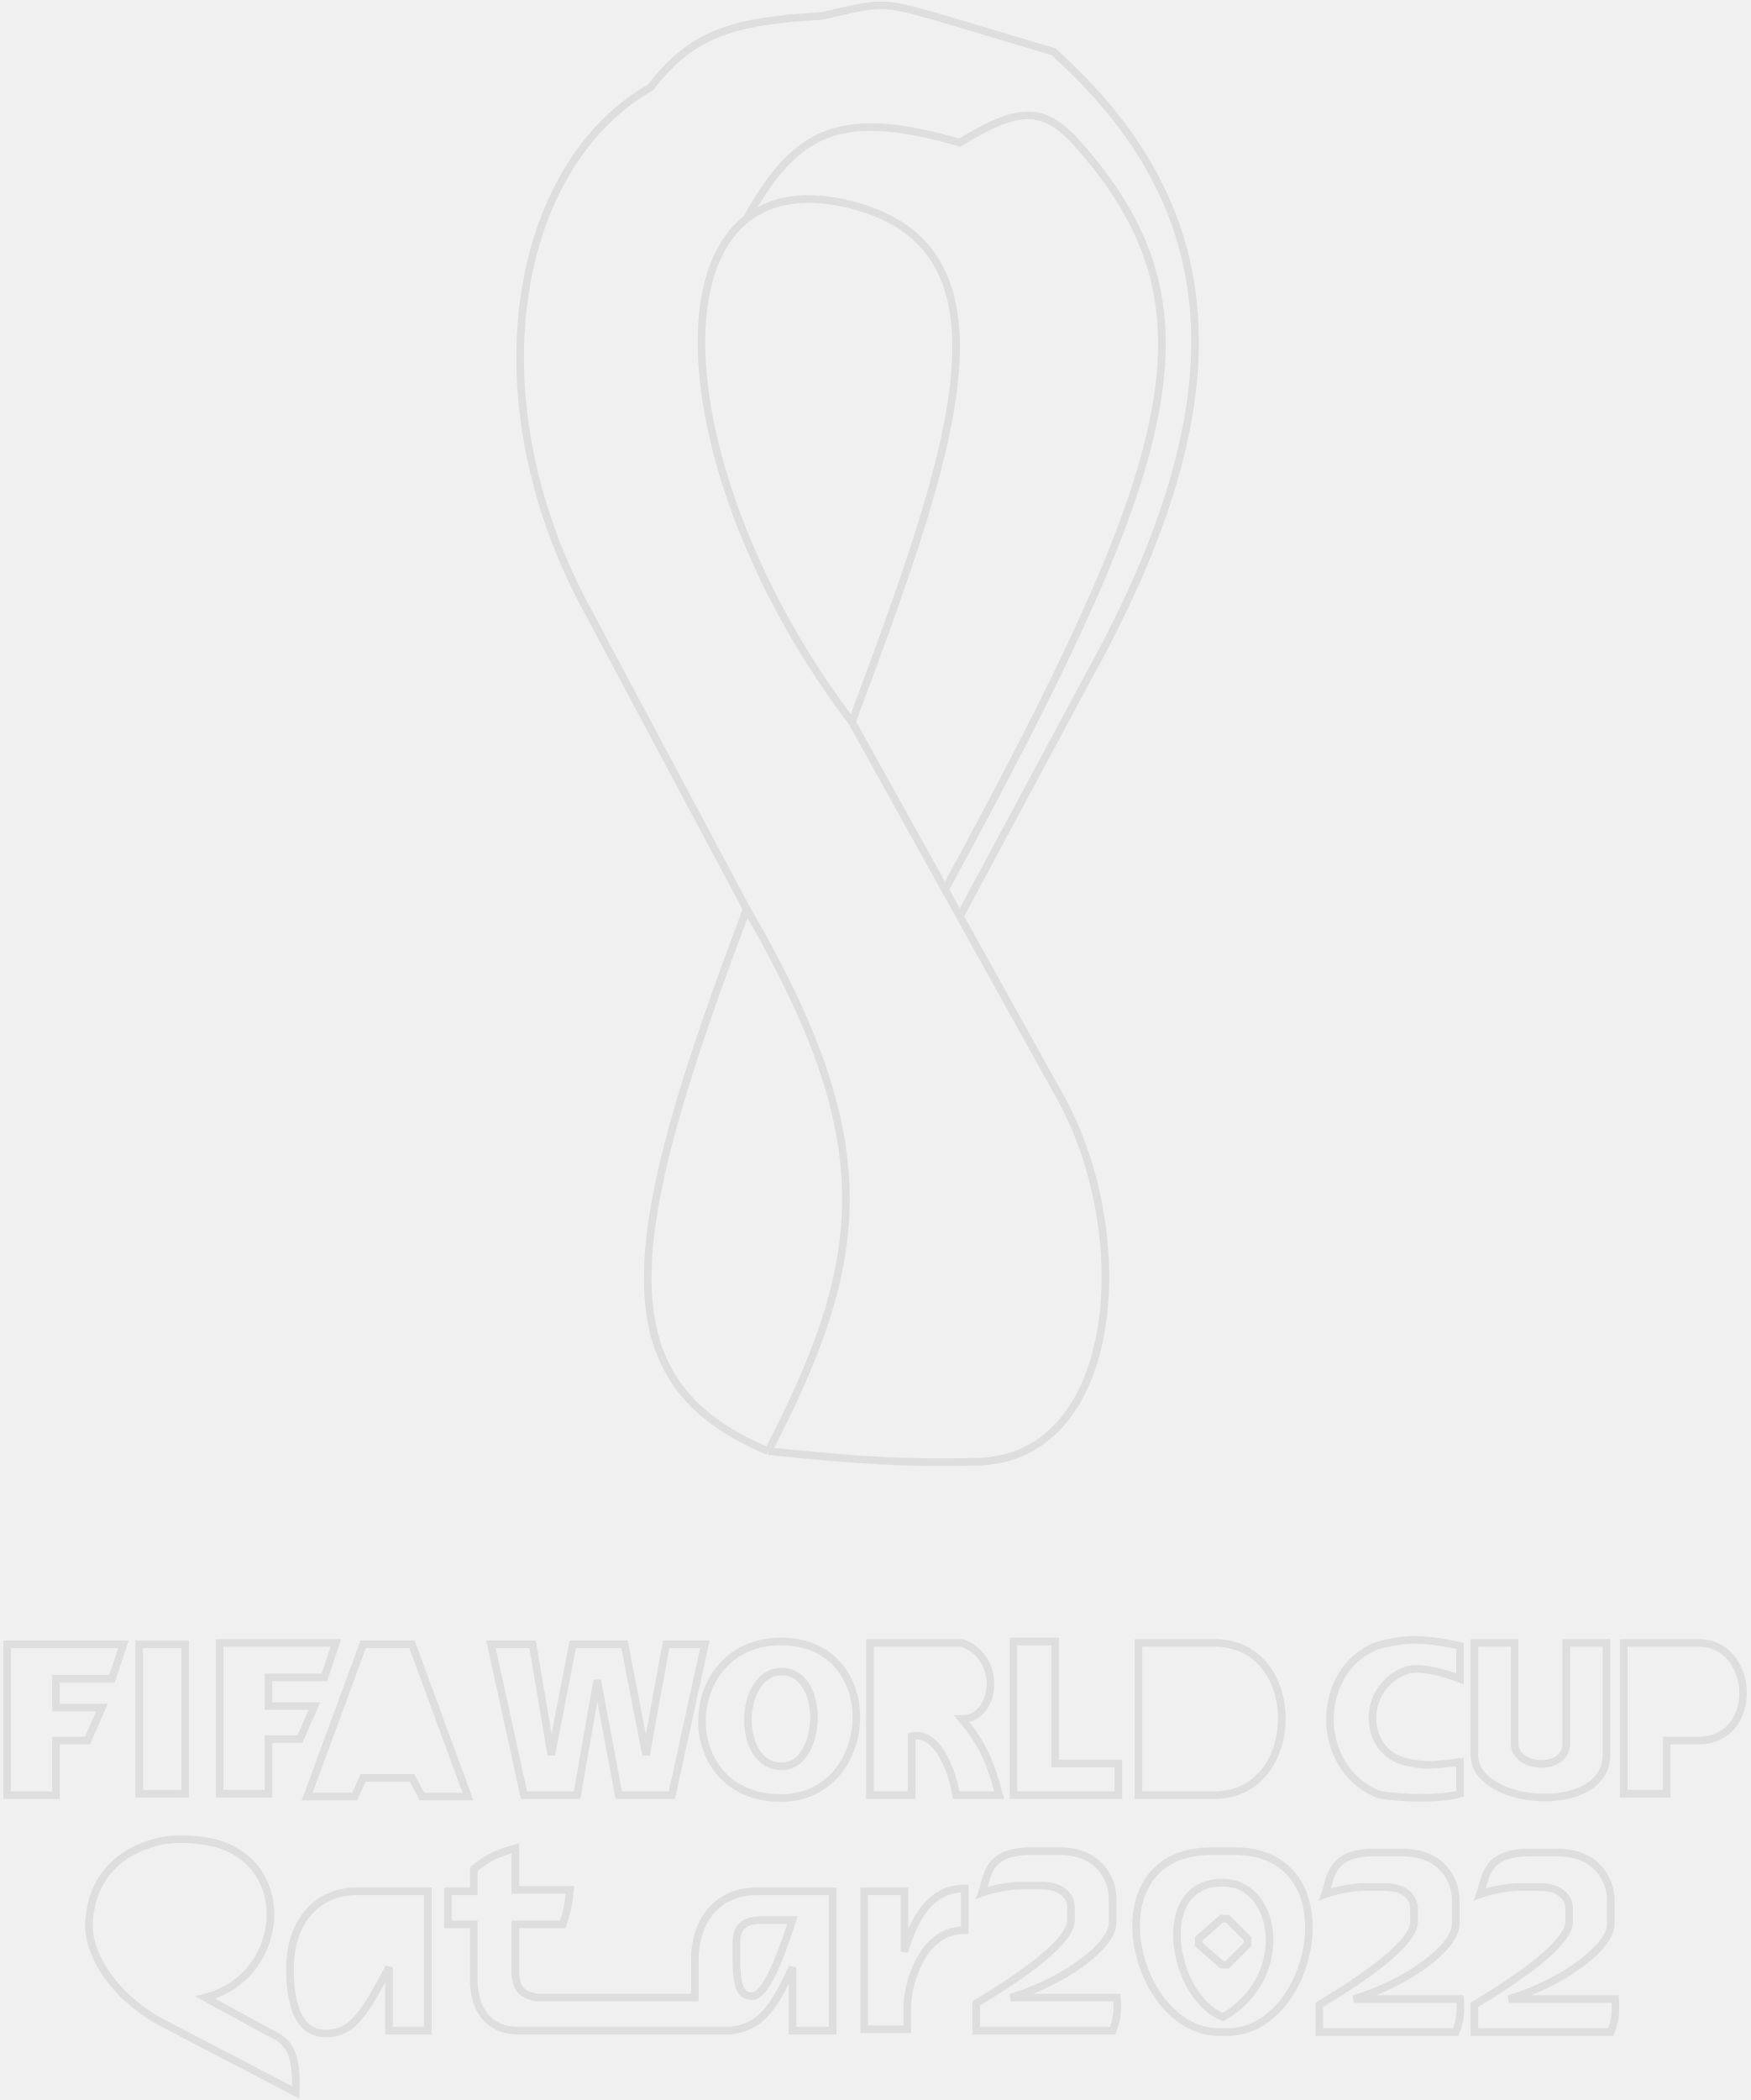
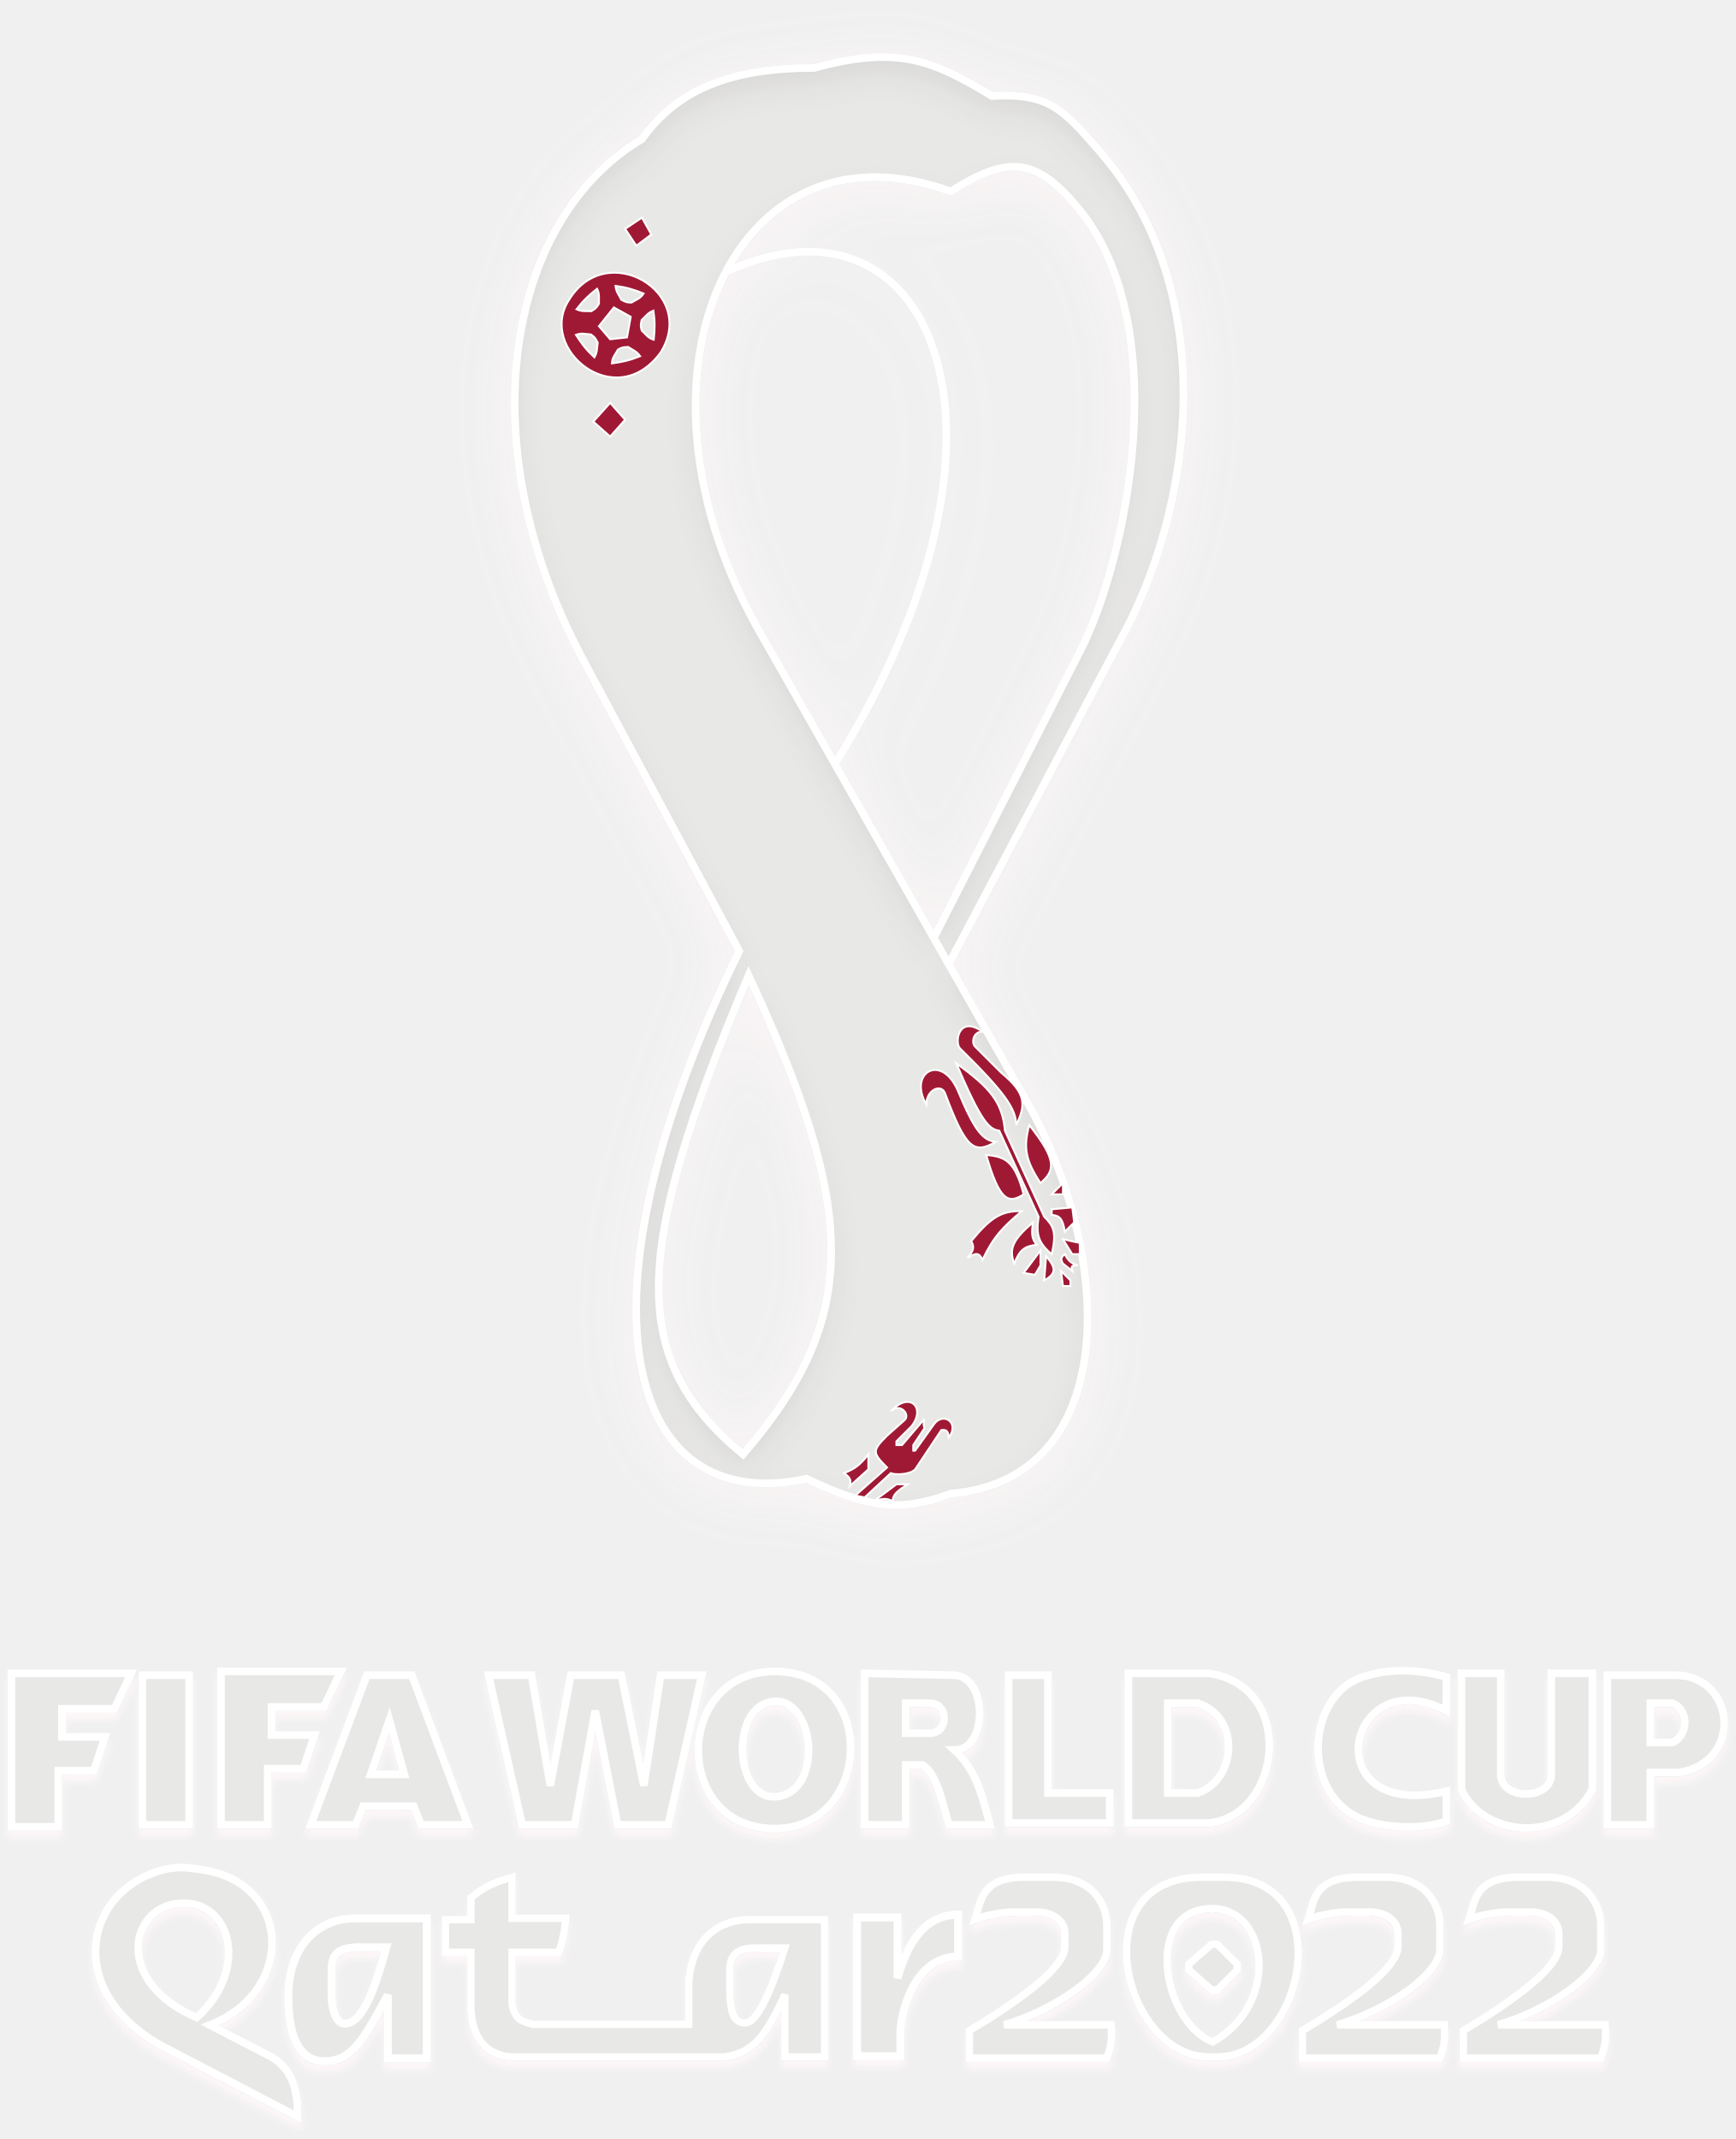
- <svg xmlns="http://www.w3.org/2000/svg" width="491" height="589" viewBox="0 0 491 589" fill="none">
-   <path d="M343.547 565.917C328.645 560.681 323.006 527.252 343.547 528.057C358.852 528.657 362.074 555.445 342.742 565.917M342.742 551.015L336.297 545.376V543.765L342.742 538.126H344.353L349.991 543.765V545.376L344.353 551.015H342.742ZM339.922 519.196H346.366C379.393 519.196 368.921 569.945 344.353 569.945H341.936C317.77 569.945 305.687 519.196 339.922 519.196Z" stroke="#DEDEDE" stroke-width="2.133" />
-   <path d="M289.172 519.196C276.687 519.196 277.089 526.446 275.478 530.877C278.7 529.668 283.534 528.863 286.353 528.863H292.394C297.63 528.863 300.45 531.682 300.45 534.904V538.529C300.45 544.571 287.11 553.955 273.867 561.89V569.542H312.13C313.476 565.992 313.603 563.954 313.338 560.278H283.534C298.436 555.848 312.13 545.779 312.13 539.335V532.488C312.13 527.252 308.505 519.196 297.228 519.196H289.172Z" stroke="#DEDEDE" stroke-width="2.133" />
-   <path d="M385.432 519.6C372.946 519.6 373.349 526.849 371.738 531.28C374.96 530.072 379.793 529.266 382.613 529.266H388.654C393.89 529.266 396.71 532.085 396.71 535.307V538.932C396.71 544.974 383.369 554.359 370.127 562.293V569.945H408.39C409.736 566.395 409.862 564.357 409.598 560.682H379.793C394.696 556.251 408.39 546.182 408.39 539.738V532.891C408.39 527.655 404.765 519.6 393.487 519.6H385.432Z" stroke="#DEDEDE" stroke-width="2.133" />
-   <path d="M428.93 519.6C416.444 519.6 416.847 526.849 415.236 531.28C418.458 530.072 423.291 529.266 426.111 529.266H432.152C437.388 529.266 440.208 532.085 440.208 535.307V538.932C440.208 544.974 426.867 554.359 413.625 562.293V569.945H451.888C453.234 566.395 453.36 564.357 453.096 560.682H423.291C438.194 556.251 451.888 546.182 451.888 539.738V532.891C451.888 527.655 448.263 519.6 436.985 519.6H428.93Z" stroke="#DEDEDE" stroke-width="2.133" />
-   <path d="M253.729 530.474H242.451V569.14H254.534V562.696C254.534 557.46 258.159 541.349 270.645 541.349V529.669C260.576 529.669 256.145 538.933 253.729 547.391V530.474Z" stroke="#DEDEDE" stroke-width="2.133" />
-   <path d="M132.497 524.434L132.9 524.232M132.9 524.232C136.409 521.396 138.765 520.01 144.58 518.392V530.072H159.886C159.508 534.058 159.125 536.205 157.872 539.739H144.58V554.238C145.174 558.219 146.622 559.427 150.622 560.28H194.926V549.808C194.926 538.53 201.37 530.475 212.245 530.475H233.592V569.543H222.314V551.822C216.838 563.638 213.296 568.469 204.995 569.543H145.386C138.539 569.543 133.303 565.516 132.9 555.849V539.739H125.65V530.475H132.9V524.232ZM222.314 538.53C218.094 551.753 214.259 559.877 211.037 559.877C207.815 559.877 206.781 557.423 206.606 550.613V544.572C206.606 539.739 209.829 538.53 213.856 538.53H222.314Z" stroke="#DEDEDE" stroke-width="2.133" />
-   <path d="M109.135 551.821V569.543H120.009V530.475H99.871C89.399 530.475 81.344 538.53 81.344 552.224C81.344 565.918 85.774 570.348 91.413 570.348C99.066 570.348 102.285 564.464 109.135 551.821Z" stroke="#DEDEDE" stroke-width="2.133" />
-   <path d="M57.58 516.378C82.955 520.284 80.941 554.238 57.58 560.279L75.302 569.946C81.685 572.712 83.288 576.498 82.955 586.862L45.095 567.126C30.595 559.071 24.553 546.988 24.956 539.336C25.499 529.02 30.998 519.6 45.095 516.378C47.914 515.734 52.705 515.627 57.58 516.378Z" stroke="#DEDEDE" stroke-width="2.133" />
-   <path d="M424.902 460.795H413.625V492.211C413.625 506.711 450.68 509.53 450.68 492.211V460.795H439.402V488.989C439.402 497.044 424.902 496.239 424.902 488.989V460.795Z" stroke="#DEDEDE" stroke-width="2.133" />
-   <path d="M455.516 503.086V460.795H476.459C492.57 460.795 493.778 488.184 476.459 488.184H467.599V503.086H455.516Z" stroke="#DEDEDE" stroke-width="2.133" />
-   <path d="M409.599 461.601V470.865C404.035 468.829 397.919 467.34 394.696 468.448C381.808 472.879 381.808 491.406 394.696 494.225C399.932 495.37 401.596 495.135 409.599 494.225V503.086C403.154 505.1 388.483 504.055 386.238 503.086C368.517 495.433 368.919 468.448 386.238 461.601C394.696 459.184 400.218 459.669 409.599 461.601Z" stroke="#DEDEDE" stroke-width="2.133" />
-   <path d="M284.34 503.489V460.393H296.02V494.628H313.742V503.489H284.34Z" stroke="#DEDEDE" stroke-width="2.133" />
-   <path d="M319.379 503.489V460.795H340.726C366.1 460.795 365.697 503.489 340.726 503.489H319.379Z" stroke="#DEDEDE" stroke-width="2.133" />
-   <path d="M51.943 461.198H39.055V503.086H51.943V461.198Z" stroke="#DEDEDE" stroke-width="2.133" />
-   <path d="M101.888 461.198L86.18 503.891H99.471L101.888 498.656H115.582L118.401 503.891H131.29L115.582 461.198H101.888Z" stroke="#DEDEDE" stroke-width="2.133" />
-   <path d="M149.415 461.198H137.734L146.998 503.489H161.9L167.539 471.267L173.581 503.489H188.483L197.747 461.198H186.872L181.233 492.211L175.192 461.198H160.692L154.651 492.211L149.415 461.198Z" stroke="#DEDEDE" stroke-width="2.133" />
-   <path d="M239.001 202.5C266.476 128.733 288 70.064 239.001 57.5C226.196 54.217 216.409 55.916 209.5 61.319M239.001 202.5C196.82 147.041 184.842 80.599 209.5 61.319M239.001 202.5L265.112 249.5M215.5 407C242.212 409.803 254.982 410.405 274 410C315 409.128 319 344.5 296.5 306L269.278 257M215.5 407C168.489 387.471 174.424 347.735 209.5 255M215.5 407C243.888 352.448 247.251 319.892 209.5 255M209.5 255L165.501 172.5C132 112 144 46.5 182.501 24.5C194.001 9.5 205.522 5.831 230.501 4.5C247.501 0.5 247.501 0.5 262.001 4.5L295.501 14.5C343.501 57.5 349.501 110 305.501 189.5L269.278 257M269.278 257L265.112 249.5M209.5 61.319C223.62 35.636 236.56 30.688 269.278 40C284.696 30.561 292.269 29.116 302 40C343.575 86.5 330.924 128.5 265.112 249.5" stroke="#DEDEDE" stroke-width="2.133" />
-   <path d="M2 461.198V503.489H15.694V488.184H24.555L28.583 478.92H15.694V470.865H31.402L34.624 461.198H2Z" stroke="#DEDEDE" stroke-width="2.133" />
-   <path d="M61.609 460.795V503.086H75.303V487.781H84.164L88.192 478.517H75.303V470.462H91.011L94.233 460.795H61.609Z" stroke="#DEDEDE" stroke-width="2.133" />
-   <path d="M219.086 460.394C190.261 460.394 188.836 504.295 219.086 504.295C246.072 504.295 248.488 460.393 219.086 460.394Z" stroke="#DEDEDE" stroke-width="2.133" />
-   <path d="M219.3 468.853C206.97 468.853 206.36 495.435 219.3 495.435C230.844 495.435 231.877 468.852 219.3 468.853Z" stroke="#DEDEDE" stroke-width="2.133" />
-   <path d="M244.062 460.795V503.489H255.743V486.975C262.59 485.364 267.02 495.836 268.228 503.489H280.311C277.709 493.791 275.566 488.978 269.84 482.142C279.506 482.142 281.52 464.823 269.84 460.795H244.062Z" stroke="#DEDEDE" stroke-width="2.133" />
+ <svg xmlns="http://www.w3.org/2000/svg" width="456" height="562" viewBox="0 0 456 562" fill="none">
+   <g filter="url(#filter0_d_348_805)">
+     <g filter="url(#filter1_i_348_805)">
+       <path fill-rule="evenodd" clip-rule="evenodd" d="M194.231 249.889C149.005 342.309 164.244 398.842 211.928 388.519C228.633 396.515 236.928 397.203 249.781 392.451C295.008 388.519 292.55 329.527 269.936 289.708L249.251 253.33L294.025 168.776C313.689 133.872 321.063 76.847 289.109 39.978C279.138 28.473 275.502 24.409 260.596 25.23C244.735 15.575 235.526 11.957 213.895 17.856C191.774 17.856 177.96 23.57 168.668 36.537C132.29 58.167 122.95 118.141 153.92 174.675L194.231 249.889ZM198.655 164.351C179.371 129.382 178.78 94.144 190.693 71.44C201.556 50.736 222.817 40.454 249.781 50.301C264.589 40.948 272.166 40.945 283.701 55.217C308.732 86.188 295.991 147.637 283.701 171.234L245.337 246.448L219.341 200.729L198.655 164.351ZM196.689 256.28C225.811 318.848 225.92 346.558 195.214 382.128C165.557 357.444 165.333 330.366 196.689 256.28Z" fill="#E8E8E6" />
+     </g>
+     <path d="M245.337 246.448L283.701 171.234C295.991 147.637 308.732 86.188 283.701 55.217C272.166 40.945 264.589 40.948 249.781 50.301C222.817 40.454 201.556 50.736 190.693 71.44M245.337 246.448L249.251 253.33M245.337 246.448L219.341 200.729M249.251 253.33L269.936 289.708C292.55 329.527 295.008 388.519 249.781 392.451C236.928 397.203 228.633 396.515 211.928 388.519C164.244 398.842 149.005 342.309 194.231 249.889L153.92 174.675C122.95 118.141 132.29 58.167 168.668 36.537C177.96 23.57 191.774 17.856 213.895 17.856C235.526 11.957 244.735 15.575 260.596 25.23C275.502 24.409 279.138 28.473 289.109 39.978C321.063 76.847 313.689 133.872 294.025 168.776L249.251 253.33ZM190.693 71.44C178.78 94.144 179.371 129.382 198.655 164.351L219.341 200.729M190.693 71.44C245.337 46.368 273.87 113.717 219.341 200.729M196.689 256.28C225.811 318.848 225.92 346.558 195.214 382.128C165.557 357.444 165.333 330.366 196.689 256.28Z" stroke="white" stroke-width="2" />
+     <path d="M228.152 386.061L223.237 390.485C223.701 389.091 223.55 388.283 221.762 387.044C224.4 385.997 225.843 385.102 228.152 382.128V386.061Z" fill="#A01934" />
+     <path d="M235.526 389.994L229.627 394.418C231.653 393.795 232.782 393.458 234.543 394.418C234.561 392.68 235.756 391.712 238.476 389.994H235.526Z" fill="#A01934" />
+     <path d="M233.068 385.569L224.711 392.943L227.169 393.435L234.052 387.044C235.035 387.535 238.968 387.535 240.442 386.061L247.325 375.737C248.625 375.581 249.134 375.914 249.291 377.703C252.241 373.771 247.816 370.821 245.358 374.262L240.442 381.145H239.951V379.67L242.9 375.246C242.562 374.285 242.658 373.747 242.9 372.788L237.001 379.67H235.526V378.687L239.459 374.754C243.392 369.837 238.968 365.413 234.052 370.822C236.51 368.364 239.459 371.805 237.493 373.279L233.068 377.212C229.136 381.145 229.136 381.636 233.068 385.569Z" fill="#A01934" />
+     <path d="M223.237 390.485L222.999 390.406L222.7 391.304L223.404 390.671L223.237 390.485ZM228.152 386.061L228.32 386.247L228.402 386.172V386.061H228.152ZM228.152 382.128H228.402V381.399L227.955 381.975L228.152 382.128ZM221.762 387.044L221.669 386.812L221.236 386.984L221.619 387.25L221.762 387.044ZM229.627 394.418L229.477 394.218L229.701 394.657L229.627 394.418ZM235.526 389.994V389.744H235.443L235.376 389.794L235.526 389.994ZM238.476 389.994L238.609 390.205L239.34 389.744H238.476V389.994ZM234.543 394.418L234.424 394.638L234.789 394.837L234.793 394.421L234.543 394.418ZM224.711 392.943L224.546 392.756L224.168 393.09L224.662 393.188L224.711 392.943ZM233.068 385.569L233.234 385.757L233.433 385.581L233.245 385.393L233.068 385.569ZM233.068 377.212L232.902 377.025L232.897 377.03L232.892 377.035L233.068 377.212ZM237.493 373.279L237.343 373.079L237.334 373.086L237.327 373.093L237.493 373.279ZM234.052 370.822L233.867 370.654L234.228 370.998L234.052 370.822ZM239.459 374.754L239.636 374.931C239.642 374.924 239.649 374.917 239.654 374.91L239.459 374.754ZM235.526 378.687L235.35 378.51L235.276 378.583V378.687H235.526ZM235.526 379.67H235.276V379.92H235.526V379.67ZM237.001 379.67V379.92H237.116L237.191 379.833L237.001 379.67ZM242.9 372.788L243.143 372.849L242.71 372.625L242.9 372.788ZM242.9 375.246L243.108 375.384L243.178 375.28L243.136 375.162L242.9 375.246ZM239.951 379.67L239.743 379.531L239.701 379.594V379.67H239.951ZM239.951 381.145H239.701V381.395H239.951V381.145ZM240.442 381.145V381.395H240.571L240.646 381.29L240.442 381.145ZM245.358 374.262L245.562 374.408L245.562 374.408L245.358 374.262ZM249.291 377.703L249.042 377.725L249.099 378.376L249.491 377.853L249.291 377.703ZM247.325 375.737L247.295 375.489L247.181 375.503L247.117 375.598L247.325 375.737ZM240.442 386.061L240.619 386.237L240.637 386.22L240.65 386.199L240.442 386.061ZM234.052 387.044L234.163 386.82L234.008 386.743L233.881 386.861L234.052 387.044ZM227.169 393.435L227.12 393.68L227.246 393.705L227.339 393.618L227.169 393.435ZM223.404 390.671L228.32 386.247L227.985 385.875L223.069 390.299L223.404 390.671ZM228.402 386.061V382.128H227.902V386.061H228.402ZM227.955 381.975C226.808 383.452 225.886 384.4 224.931 385.108C223.978 385.815 222.981 386.291 221.669 386.812L221.854 387.276C223.181 386.75 224.224 386.255 225.229 385.51C226.234 384.765 227.188 383.778 228.35 382.282L227.955 381.975ZM221.619 387.25C222.504 387.862 222.935 388.338 223.111 388.796C223.282 389.244 223.226 389.725 222.999 390.406L223.474 390.564C223.711 389.851 223.812 389.231 223.578 388.617C223.346 388.013 222.808 387.465 221.904 386.839L221.619 387.25ZM229.777 394.618L235.676 390.194L235.376 389.794L229.477 394.218L229.777 394.618ZM235.526 390.244H238.476V389.744H235.526V390.244ZM238.342 389.782C236.986 390.639 235.981 391.326 235.315 392.026C234.637 392.74 234.303 393.475 234.293 394.416L234.793 394.421C234.801 393.623 235.074 393.005 235.677 392.371C236.294 391.722 237.247 391.066 238.609 390.205L238.342 389.782ZM234.663 394.199C233.746 393.699 232.978 393.53 232.17 393.575C231.378 393.619 230.559 393.87 229.554 394.179L229.701 394.657C230.722 394.343 231.479 394.114 232.198 394.074C232.902 394.035 233.578 394.177 234.424 394.638L234.663 394.199ZM224.877 393.131L233.234 385.757L232.903 385.382L224.546 392.756L224.877 393.131ZM233.245 385.393C232.26 384.408 231.536 383.652 231.057 383.008C230.578 382.365 230.369 381.865 230.369 381.391C230.369 380.916 230.578 380.416 231.057 379.773C231.536 379.13 232.26 378.374 233.245 377.389L232.892 377.035C231.91 378.017 231.16 378.797 230.656 379.475C230.151 380.153 229.869 380.759 229.869 381.391C229.869 382.022 230.151 382.628 230.656 383.307C231.16 383.984 231.91 384.765 232.892 385.746L233.245 385.393ZM233.234 377.399L237.659 373.466L237.327 373.093L232.902 377.025L233.234 377.399ZM237.643 373.479C238.204 373.058 238.424 372.483 238.38 371.908C238.335 371.344 238.039 370.796 237.601 370.392C237.161 369.986 236.565 369.711 235.903 369.711C235.236 369.711 234.53 369.99 233.875 370.645L234.228 370.998C234.802 370.424 235.386 370.211 235.903 370.211C236.424 370.211 236.903 370.428 237.262 370.759C237.623 371.093 237.848 371.528 237.881 371.947C237.913 372.355 237.764 372.763 237.343 373.079L237.643 373.479ZM234.237 370.99C235.444 369.662 236.602 368.958 237.586 368.705C238.566 368.453 239.37 368.646 239.912 369.106C240.987 370.02 241.195 372.184 239.264 374.598L239.654 374.91C241.656 372.407 241.618 369.9 240.236 368.725C239.548 368.141 238.57 367.935 237.461 368.221C236.356 368.506 235.118 369.277 233.867 370.654L234.237 370.99ZM239.282 374.577L235.35 378.51L235.703 378.863L239.636 374.931L239.282 374.577ZM235.276 378.687V379.67H235.776V378.687H235.276ZM235.526 379.92H237.001V379.42H235.526V379.92ZM237.191 379.833L243.09 372.95L242.71 372.625L236.811 379.507L237.191 379.833ZM242.658 372.726C242.537 373.205 242.446 373.604 242.433 374.008C242.419 374.42 242.487 374.826 242.665 375.329L243.136 375.162C242.975 374.705 242.922 374.362 242.932 374.024C242.944 373.68 243.022 373.33 243.143 372.849L242.658 372.726ZM242.692 375.107L239.743 379.531L240.159 379.809L243.108 375.384L242.692 375.107ZM239.701 379.67V381.145H240.201V379.67H239.701ZM239.951 381.395H240.442V380.895H239.951V381.395ZM240.646 381.29L245.562 374.408L245.155 374.117L240.239 380.999L240.646 381.29ZM245.562 374.408C246.724 372.781 248.288 372.718 249.201 373.416C249.663 373.77 249.982 374.331 250.017 375.035C250.052 375.74 249.802 376.606 249.091 377.553L249.491 377.853C250.255 376.835 250.558 375.857 250.516 375.01C250.474 374.163 250.086 373.464 249.504 373.019C248.328 372.12 246.451 372.303 245.155 374.117L245.562 374.408ZM249.54 377.682C249.461 376.786 249.292 376.165 248.907 375.807C248.508 375.438 247.951 375.41 247.295 375.489L247.354 375.985C247.998 375.908 248.345 375.969 248.566 376.174C248.8 376.391 248.963 376.831 249.042 377.725L249.54 377.682ZM247.117 375.598L240.234 385.922L240.65 386.199L247.533 375.876L247.117 375.598ZM240.266 385.884C239.934 386.215 239.451 386.476 238.88 386.669C238.311 386.861 237.67 386.98 237.039 387.041C236.408 387.101 235.793 387.101 235.279 387.056C234.756 387.011 234.365 386.921 234.163 386.82L233.94 387.268C234.23 387.413 234.699 387.508 235.236 387.554C235.782 387.601 236.427 387.601 237.086 387.538C237.746 387.476 238.426 387.35 239.04 387.142C239.652 386.936 240.213 386.643 240.619 386.237L240.266 385.884ZM233.881 386.861L226.999 393.251L227.339 393.618L234.222 387.227L233.881 386.861ZM227.218 393.189L224.76 392.698L224.662 393.188L227.12 393.68L227.218 393.189Z" fill="white" />
+     <path d="M268.953 313.796C266.674 305.185 264.203 303.846 259.122 303.473C262.573 315.272 264.79 316.511 268.953 313.796Z" fill="#A01934" />
+     <path d="M273.378 310.847C269.416 304.815 268.829 301.488 270.428 295.607C277.75 304.82 277.242 307.546 273.378 310.847Z" fill="#A01934" />
+     <path d="M276.327 329.527C272.759 326.509 272.186 324.289 272.886 319.695L262.563 297.082C259.815 296.707 257.819 294.685 251.256 279.385C259.92 285.661 263.358 289.427 264.038 297.082L274.361 319.695C276.662 322.017 277.742 323.525 276.327 329.527Z" fill="#A01934" />
+     <path d="M252.239 275.452C263.808 286.83 267.007 291.297 266.987 295.607C269.568 290.319 269.681 287.321 263.054 281.843L256.172 274.96C255.189 273.977 255.68 271.027 258.138 271.027C251.748 266.603 250.764 274.001 252.239 275.452Z" fill="#A01934" />
+     <path d="M251.748 286.758C256.04 297.028 258.162 299.586 261.58 300.031C255.946 303.263 253.81 301.968 248.307 287.25C247.324 284.62 243.391 286.267 243.391 290.199C238.474 281.843 247.455 276.489 251.748 286.758Z" fill="#A01934" />
+     <path d="M268.463 318.22C263.016 318.052 260.121 320.088 255.19 326.086C256.146 327.82 255.669 328.787 254.207 330.51C256.344 329.122 257.265 329.028 258.139 331.002C261 324.952 263.506 322.376 268.463 318.22Z" fill="#A01934" />
+     <path d="M266.496 331.985C264.972 328.07 266.201 325.664 271.412 321.17C270.984 324.08 271.048 325.491 272.396 327.069C269.26 327.351 267.844 328.42 266.496 331.985Z" fill="#A01934" />
+     <path d="M273.378 328.544L268.953 334.443L271.904 334.935L273.378 332.477V328.544Z" fill="#A01934" />
+     <path d="M274.361 336.409C277.631 334.584 277.471 333.127 274.854 330.019L274.361 336.409Z" fill="#A01934" />
+     <path d="M279.278 337.884L278.786 333.951L281.244 336.409V337.884H279.278Z" fill="#A01934" />
+     <path d="M279.77 329.527C278.701 330.357 278.67 330.907 279.278 331.985L281.736 333.951C281.228 332.54 281.805 332.411 283.211 332.477C281.691 331.977 280.863 331.605 279.77 329.527Z" fill="#A01934" />
+     <path d="M281.736 329.527L279.278 325.594L283.702 326.577V329.527H281.736Z" fill="#A01934" />
+     <path d="M279.77 323.628C279.244 320.213 278.429 319.372 276.327 319.203V317.729L281.736 317.237L282.228 321.17L279.77 323.628Z" fill="#A01934" />
+     <path d="M279.278 310.847L276.327 313.796H279.278V310.847Z" fill="#A01934" />
+     <path d="M268.953 313.796C266.674 305.185 264.203 303.846 259.122 303.473C262.573 315.272 264.79 316.511 268.953 313.796Z" stroke="white" stroke-width="0.5" />
+     <path d="M273.378 310.847C269.416 304.815 268.829 301.488 270.428 295.607C277.75 304.82 277.242 307.546 273.378 310.847Z" stroke="white" stroke-width="0.5" />
+     <path d="M276.327 329.527C272.759 326.509 272.186 324.289 272.886 319.695L262.563 297.082C259.815 296.707 257.819 294.685 251.256 279.385C259.92 285.661 263.358 289.427 264.038 297.082L274.361 319.695C276.662 322.017 277.742 323.525 276.327 329.527Z" stroke="white" stroke-width="0.5" />
+     <path d="M252.239 275.452C263.808 286.83 267.007 291.297 266.987 295.607C269.568 290.319 269.681 287.321 263.054 281.843L256.172 274.96C255.189 273.977 255.68 271.027 258.138 271.027C251.748 266.603 250.764 274.001 252.239 275.452Z" stroke="white" stroke-width="0.5" />
+     <path d="M251.748 286.758C256.04 297.028 258.162 299.586 261.58 300.031C255.946 303.263 253.81 301.968 248.307 287.25C247.324 284.62 243.391 286.267 243.391 290.199C238.474 281.843 247.455 276.489 251.748 286.758Z" stroke="white" stroke-width="0.5" />
+     <path d="M268.463 318.22C263.016 318.052 260.121 320.088 255.19 326.086C256.146 327.82 255.669 328.787 254.207 330.51C256.344 329.122 257.265 329.028 258.139 331.002C261 324.952 263.506 322.376 268.463 318.22Z" stroke="white" stroke-width="0.5" />
+     <path d="M266.496 331.985C264.972 328.07 266.201 325.664 271.412 321.17C270.984 324.08 271.048 325.491 272.396 327.069C269.26 327.351 267.844 328.42 266.496 331.985Z" stroke="white" stroke-width="0.5" />
+     <path d="M273.378 328.544L268.953 334.443L271.904 334.935L273.378 332.477V328.544Z" stroke="white" stroke-width="0.5" />
+     <path d="M274.361 336.409C277.631 334.584 277.471 333.127 274.854 330.019L274.361 336.409Z" stroke="white" stroke-width="0.5" />
+     <path d="M279.278 337.884L278.786 333.951L281.244 336.409V337.884H279.278Z" stroke="white" stroke-width="0.5" />
+     <path d="M279.77 329.527C278.701 330.357 278.67 330.907 279.278 331.985L281.736 333.951C281.228 332.54 281.805 332.411 283.211 332.477C281.691 331.977 280.863 331.605 279.77 329.527Z" stroke="white" stroke-width="0.5" />
+     <path d="M281.736 329.527L279.278 325.594L283.702 326.577V329.527H281.736Z" stroke="white" stroke-width="0.5" />
+     <path d="M279.77 323.628C279.244 320.213 278.429 319.372 276.327 319.203V317.729L281.736 317.237L282.228 321.17L279.77 323.628Z" stroke="white" stroke-width="0.5" />
+     <path d="M279.278 310.847L276.327 313.796H279.278V310.847Z" stroke="white" stroke-width="0.5" />
+     <path d="M164.244 110.276L160.311 105.852L155.887 110.768L160.311 114.7L164.244 110.276Z" fill="#A01934" stroke="white" stroke-width="0.5" />
+     <path d="M168.668 57.184L164.244 60.133L167.194 64.558L171.126 61.608L168.668 57.184Z" fill="#A01934" stroke="white" stroke-width="0.5" />
+     <path fill-rule="evenodd" clip-rule="evenodd" d="M149.496 78.814C159.37 62.591 183.416 76.848 173.584 92.579C161.785 108.801 141.139 91.595 149.496 78.814ZM156.87 75.864C154.502 77.758 153.244 78.958 151.463 81.272C152.524 81.754 153.273 81.747 154.172 81.739C154.543 81.736 154.94 81.733 155.395 81.763C156.671 80.93 156.722 80.845 157.297 79.902C157.318 79.868 157.34 79.833 157.362 79.797C157.346 79.364 157.357 78.985 157.367 78.634C157.394 77.673 157.415 76.924 156.87 75.864Z" fill="#A01934" stroke="white" stroke-width="0.5" />
+     <path d="M164.735 88.646L165.718 83.238L161.294 80.78L157.361 85.696L160.311 89.137L164.735 88.646Z" fill="#E8E8E6" stroke="white" stroke-width="0.5" />
+     <path d="M156.169 93.893C154.041 91.894 152.969 90.524 151.316 87.983C152.828 87.384 153.662 87.778 155.278 87.878C156.254 88.614 156.313 88.627 157.042 90.027C156.786 91.566 156.994 92.466 156.169 93.893Z" fill="#E8E8E6" stroke="white" stroke-width="0.5" />
+     <path d="M168.186 93.588C165.474 94.669 163.779 95.059 160.777 95.48C160.875 93.857 161.585 93.268 162.36 91.847C163.44 91.275 163.477 91.227 165.054 91.159C166.34 92.043 167.244 92.236 168.186 93.588Z" fill="#E8E8E6" stroke="white" stroke-width="0.5" />
+     <path d="M171.685 81.616C172.09 84.507 172.066 86.246 171.761 89.263C170.208 88.781 169.805 87.951 168.609 86.861C168.31 85.675 168.273 85.628 168.581 84.08C169.746 83.042 170.148 82.21 171.685 81.616Z" fill="#E8E8E6" stroke="white" stroke-width="0.5" />
+     <path d="M161.721 75.11C164.614 75.506 166.281 76.002 169.101 77.116C168.215 78.48 167.307 78.642 165.932 79.496C164.71 79.462 164.654 79.485 163.249 78.767C162.566 77.364 161.875 76.75 161.721 75.11Z" fill="#E8E8E6" stroke="white" stroke-width="0.5" />
+   </g>
+   <g filter="url(#filter2_d_348_805)">
+     <path fill-rule="evenodd" clip-rule="evenodd" d="M315.71 493.228H321.703C352.416 493.228 342.677 540.421 319.83 540.421H317.583C295.11 540.421 283.873 493.228 315.71 493.228ZM318.635 536.509C305.112 531.139 300.185 500.727 319.081 501.468C333.233 502.023 336.276 526.656 318.635 536.509Z" fill="#E8E8E6" />
+     <path d="M318.332 522.818L312.339 517.574V516.076L318.332 510.832H319.83L325.074 516.076V517.574L319.83 522.818H318.332Z" fill="#E8E8E6" />
+     <path d="M319.081 536.676C318.931 536.623 318.783 536.568 318.635 536.509M318.332 536.676C318.434 536.621 318.535 536.565 318.635 536.509M318.635 536.509C305.112 531.139 300.185 500.727 319.081 501.468C333.233 502.023 336.276 526.656 318.635 536.509ZM318.332 522.818L312.339 517.574V516.076L318.332 510.832H319.83L325.074 516.076V517.574L319.83 522.818H318.332ZM315.71 493.228H321.703C352.416 493.228 342.677 540.421 319.83 540.421H317.583C295.11 540.421 283.873 493.228 315.71 493.228Z" stroke="white" stroke-width="1.919" />
+     <path d="M398.924 493.228C387.14 493.228 387.52 500.071 385.999 504.253C389.04 503.112 393.602 502.352 396.263 502.352H401.966C406.908 502.352 409.569 505.013 409.569 508.054V511.476C409.569 517.178 396.977 526.036 384.479 533.525V540.748H420.593C421.864 537.397 421.983 535.473 421.734 532.004H393.602C407.668 527.822 420.593 518.318 420.593 512.236V505.773C420.593 500.831 417.172 493.228 406.527 493.228H398.924Z" fill="#E8E8E6" stroke="white" stroke-width="1.948" />
+     <path d="M356.647 493.228C344.862 493.228 345.242 500.071 343.722 504.253C346.763 503.112 351.325 502.352 353.986 502.352H359.688C364.63 502.352 367.291 505.013 367.291 508.054V511.476C367.291 517.178 354.7 526.036 342.201 533.525V540.748H378.316C379.586 537.397 379.706 535.473 379.456 532.004H351.325C365.391 527.822 378.316 518.318 378.316 512.236V505.773C378.316 500.831 374.894 493.228 364.25 493.228H356.647Z" fill="#E8E8E6" stroke="white" stroke-width="1.948" />
+     <path d="M269.143 493.228C257.358 493.228 257.739 500.071 256.218 504.253C259.259 503.112 263.821 502.352 266.482 502.352H272.184C277.126 502.352 279.787 505.013 279.787 508.054V511.476C279.787 517.178 267.196 526.036 254.697 533.525V540.748H290.812C292.082 537.397 292.202 535.473 291.952 532.004H263.821C277.887 527.822 290.812 518.318 290.812 512.236V505.773C290.812 500.831 287.391 493.228 276.746 493.228H269.143Z" fill="#E8E8E6" stroke="white" stroke-width="1.948" />
+     <path fill-rule="evenodd" clip-rule="evenodd" d="M123.74 498.616C126.977 496 129.15 494.721 134.516 493.228V504.005H148.637C148.288 507.682 147.935 509.663 146.779 512.923H134.516V526.301C135.064 529.973 136.399 531.088 140.09 531.875H180.966V522.213C180.966 511.808 186.911 504.376 196.945 504.376H216.639V540.421H206.235V524.071C201.182 534.973 197.914 539.43 190.256 540.421H135.259C128.942 540.421 124.111 536.705 123.74 527.787V512.923H117.051V504.376H123.74V498.616ZM195.83 531.503C198.803 531.503 202.341 524.008 206.235 511.808H198.431C194.715 511.808 191.742 512.923 191.742 517.382V522.956C191.903 529.239 192.857 531.503 195.83 531.503Z" fill="#E8E8E6" />
+     <path d="M123.368 498.802L123.74 498.616M123.74 498.616C126.977 496 129.15 494.721 134.516 493.228V504.005H148.637C148.288 507.682 147.935 509.663 146.779 512.923H134.516V526.301C135.064 529.973 136.399 531.088 140.09 531.875H180.966V522.213C180.966 511.808 186.911 504.376 196.945 504.376H216.639V540.421H206.235V524.071C201.182 534.973 197.914 539.43 190.256 540.421H135.259C128.942 540.421 124.111 536.705 123.74 527.787V512.923H117.051V504.376H123.74V498.616ZM206.235 511.808C202.341 524.008 198.803 531.503 195.83 531.503C192.857 531.503 191.903 529.239 191.742 522.956V517.382C191.742 512.923 194.715 511.808 198.431 511.808H206.235Z" stroke="white" stroke-width="1.904" />
+     <path fill-rule="evenodd" clip-rule="evenodd" d="M101.903 540.8V524.127C95.458 536.021 92.429 541.558 85.229 541.558C79.924 541.558 75.756 537.39 75.756 524.506C75.756 511.622 83.335 504.043 93.187 504.043H112.134V540.8H101.903ZM95.082 511.622C89.398 511.622 87.124 512.759 87.124 517.685V524.127C87.124 528.674 88.64 531.706 90.534 531.706C95.082 531.706 98.305 523.33 101.524 511.622H95.082Z" fill="#E8E8E6" stroke="white" stroke-width="2.086" />
+     <path d="M3 439.644V479.955H15.29V465.207H24.63L27.58 456.359H16.273V448.985H30.038L34.462 439.644H3Z" fill="#E8E8E6" stroke="white" stroke-width="2" />
+     <path d="M58.059 439.153V479.464H70.349V464.716H79.689L82.638 455.867H71.332V448.493H85.096L89.521 439.153H58.059Z" fill="#E8E8E6" stroke="white" stroke-width="2" />
+     <path d="M37.412 440.136V479.464H49.702V440.136H37.412Z" fill="#E8E8E6" stroke="white" stroke-width="2" />
+     <path fill-rule="evenodd" clip-rule="evenodd" d="M81.654 479.464L96.402 440.136H108.2L122.948 479.464H110.658L108.692 474.548H95.419L93.453 479.464H81.654ZM102.301 451.934L97.385 466.191H106.234L102.301 451.934Z" fill="#E8E8E6" stroke="white" stroke-width="2" />
+     <path d="M137.206 479.464L128.357 440.136H139.664L144.58 469.14L149.988 440.136H163.261L169.16 469.14L173.584 440.136H184.399L175.551 479.464H162.277L156.378 449.476L150.971 479.464H137.206Z" fill="#E8E8E6" stroke="white" stroke-width="2" />
+     <path fill-rule="evenodd" clip-rule="evenodd" d="M203.57 480.447C176.534 480.447 177.025 439.153 203.57 439.153C231.1 439.153 229.134 480.447 203.57 480.447ZM203.57 472.09C192.756 472.581 191.784 447.554 203.57 447.018C214.386 446.527 216.352 471.509 203.57 472.09Z" fill="#E8E8E6" />
+     <path fill-rule="evenodd" clip-rule="evenodd" d="M227.167 478.972V439.644L250.764 440.136C259.612 440.628 259.612 459.8 250.764 459.8C255.943 464.667 257.573 469.723 260.104 479.464H249.289C246.882 470.178 245.473 465.744 242.406 463.733H237.982V479.464H227.167V478.972ZM237.982 447.51V455.375H244.373C249.289 455.375 249.289 447.51 244.373 447.51H237.982Z" fill="#E8E8E6" />
+     <path fill-rule="evenodd" clip-rule="evenodd" d="M203.57 480.447C176.534 480.447 177.025 439.153 203.57 439.153C231.1 439.153 229.134 480.447 203.57 480.447ZM203.57 472.09C192.756 472.581 191.784 447.554 203.57 447.018C214.386 446.527 216.352 471.509 203.57 472.09Z" stroke="white" stroke-width="2" />
+     <path fill-rule="evenodd" clip-rule="evenodd" d="M227.167 478.972V439.644L250.764 440.136C259.612 440.628 259.612 459.8 250.764 459.8C255.943 464.667 257.573 469.723 260.104 479.464H249.289C246.882 470.178 245.473 465.744 242.406 463.733H237.982V479.464H227.167V478.972ZM237.982 447.51V455.375H244.373C249.289 455.375 249.289 447.51 244.373 447.51H237.982Z" stroke="white" stroke-width="2" />
+     <path d="M265.02 440.136V478.972H291.566V471.106H275.343V440.136H265.02Z" fill="#E8E8E6" stroke="white" stroke-width="2" />
+     <path fill-rule="evenodd" clip-rule="evenodd" d="M296.482 478.972V439.644H317.621C340.726 443.085 336.793 477.005 317.621 478.972H296.482ZM306.806 447.51V471.106H314.671C324.995 467.665 325.978 450.951 314.671 447.51H306.806Z" fill="#E8E8E6" stroke="white" stroke-width="2" />
+     <path d="M380.055 449.476V440.627C373.172 438.661 365.307 438.169 357.934 440.627C343.19 445.543 341.71 471.598 357.934 477.989C363.46 480.165 373.172 480.938 380.055 478.48V470.615C345.151 478.972 353.508 435.712 380.055 449.476Z" fill="#E8E8E6" stroke="white" stroke-width="2" />
+     <path d="M394.31 439.644H383.986V470.123C389.394 482.413 410.532 484.871 418.398 470.123V439.644H407.583V466.19C407.583 473.073 394.31 473.073 394.31 466.19V439.644Z" fill="#E8E8E6" stroke="white" stroke-width="2" />
+     <path fill-rule="evenodd" clip-rule="evenodd" d="M422.33 479.464V440.136H441.011C456.25 441.119 457.725 463.241 441.011 465.699H433.637V479.464H422.33ZM433.637 457.833V447.51H439.536C443.96 449.476 443.469 455.867 439.536 457.833H433.637Z" fill="#E8E8E6" stroke="white" stroke-width="2" />
+     <path fill-rule="evenodd" clip-rule="evenodd" d="M78.215 556.152L44.294 538.455C16.765 524.69 21.189 497.161 42.82 491.262C46.947 490.344 49.093 490.662 52.411 491.154C52.649 491.189 52.892 491.225 53.143 491.262C76.739 494.703 77.722 523.215 55.11 532.064L70.349 539.93C77.23 543.371 78.215 549.761 78.215 556.152ZM51.668 530.098C65.925 517.316 60.517 498.636 46.752 500.111C33.97 501.48 30.037 520.758 51.668 530.098Z" fill="#E8E8E6" stroke="white" stroke-width="2" />
+     <path d="M235.82 503.819H225.201V540.225H236.578V534.157C236.578 529.227 239.991 514.058 251.747 514.058V503.06C242.267 503.06 238.095 511.782 235.82 519.746V503.819Z" fill="#E8E8E6" stroke="white" stroke-width="2.087" />
+   </g>
+   <defs>
+     <filter id="filter0_d_348_805" x="118.24" y="0" width="209.695" height="414.424" filterUnits="userSpaceOnUse" color-interpolation-filters="sRGB">
+       <feFlood flood-opacity="0" result="BackgroundImageFix" />
+       <feColorMatrix in="SourceAlpha" type="matrix" values="0 0 0 0 0 0 0 0 0 0 0 0 0 0 0 0 0 0 127 0" result="hardAlpha" />
+       <feOffset dy="2" />
+       <feGaussianBlur stdDeviation="8" />
+       <feComposite in2="hardAlpha" operator="out" />
+       <feColorMatrix type="matrix" values="0 0 0 0 0.99 0 0 0 0 0.966 0 0 0 0 0.971 0 0 0 1 0" />
+       <feBlend mode="normal" in2="BackgroundImageFix" result="effect1_dropShadow_348_805" />
+       <feBlend mode="normal" in="SourceGraphic" in2="effect1_dropShadow_348_805" result="shape" />
+     </filter>
+     <filter id="filter1_i_348_805" x="134.24" y="14" width="177.695" height="386.424" filterUnits="userSpaceOnUse" color-interpolation-filters="sRGB">
+       <feFlood flood-opacity="0" result="BackgroundImageFix" />
+       <feBlend mode="normal" in="SourceGraphic" in2="BackgroundImageFix" result="shape" />
+       <feColorMatrix in="SourceAlpha" type="matrix" values="0 0 0 0 0 0 0 0 0 0 0 0 0 0 0 0 0 0 127 0" result="hardAlpha" />
+       <feOffset dy="4" />
+       <feGaussianBlur stdDeviation="4" />
+       <feComposite in2="hardAlpha" operator="arithmetic" k2="-1" k3="1" />
+       <feColorMatrix type="matrix" values="0 0 0 0 0.15 0 0 0 0 0.121 0 0 0 0 0.13 0 0 0 0.08 0" />
+       <feBlend mode="normal" in2="shape" result="effect1_innerShadow_348_805" />
+     </filter>
+     <filter id="filter2_d_348_805" x="0" y="437.963" width="456" height="123.839" filterUnits="userSpaceOnUse" color-interpolation-filters="sRGB">
+       <feFlood flood-opacity="0" result="BackgroundImageFix" />
+       <feColorMatrix in="SourceAlpha" type="matrix" values="0 0 0 0 0 0 0 0 0 0 0 0 0 0 0 0 0 0 127 0" result="hardAlpha" />
+       <feOffset dy="2" />
+       <feGaussianBlur stdDeviation="1" />
+       <feComposite in2="hardAlpha" operator="out" />
+       <feColorMatrix type="matrix" values="0 0 0 0 0.99 0 0 0 0 0.966 0 0 0 0 0.971 0 0 0 1 0" />
+       <feBlend mode="normal" in2="BackgroundImageFix" result="effect1_dropShadow_348_805" />
+       <feBlend mode="normal" in="SourceGraphic" in2="effect1_dropShadow_348_805" result="shape" />
+     </filter>
+   </defs>
</svg>
